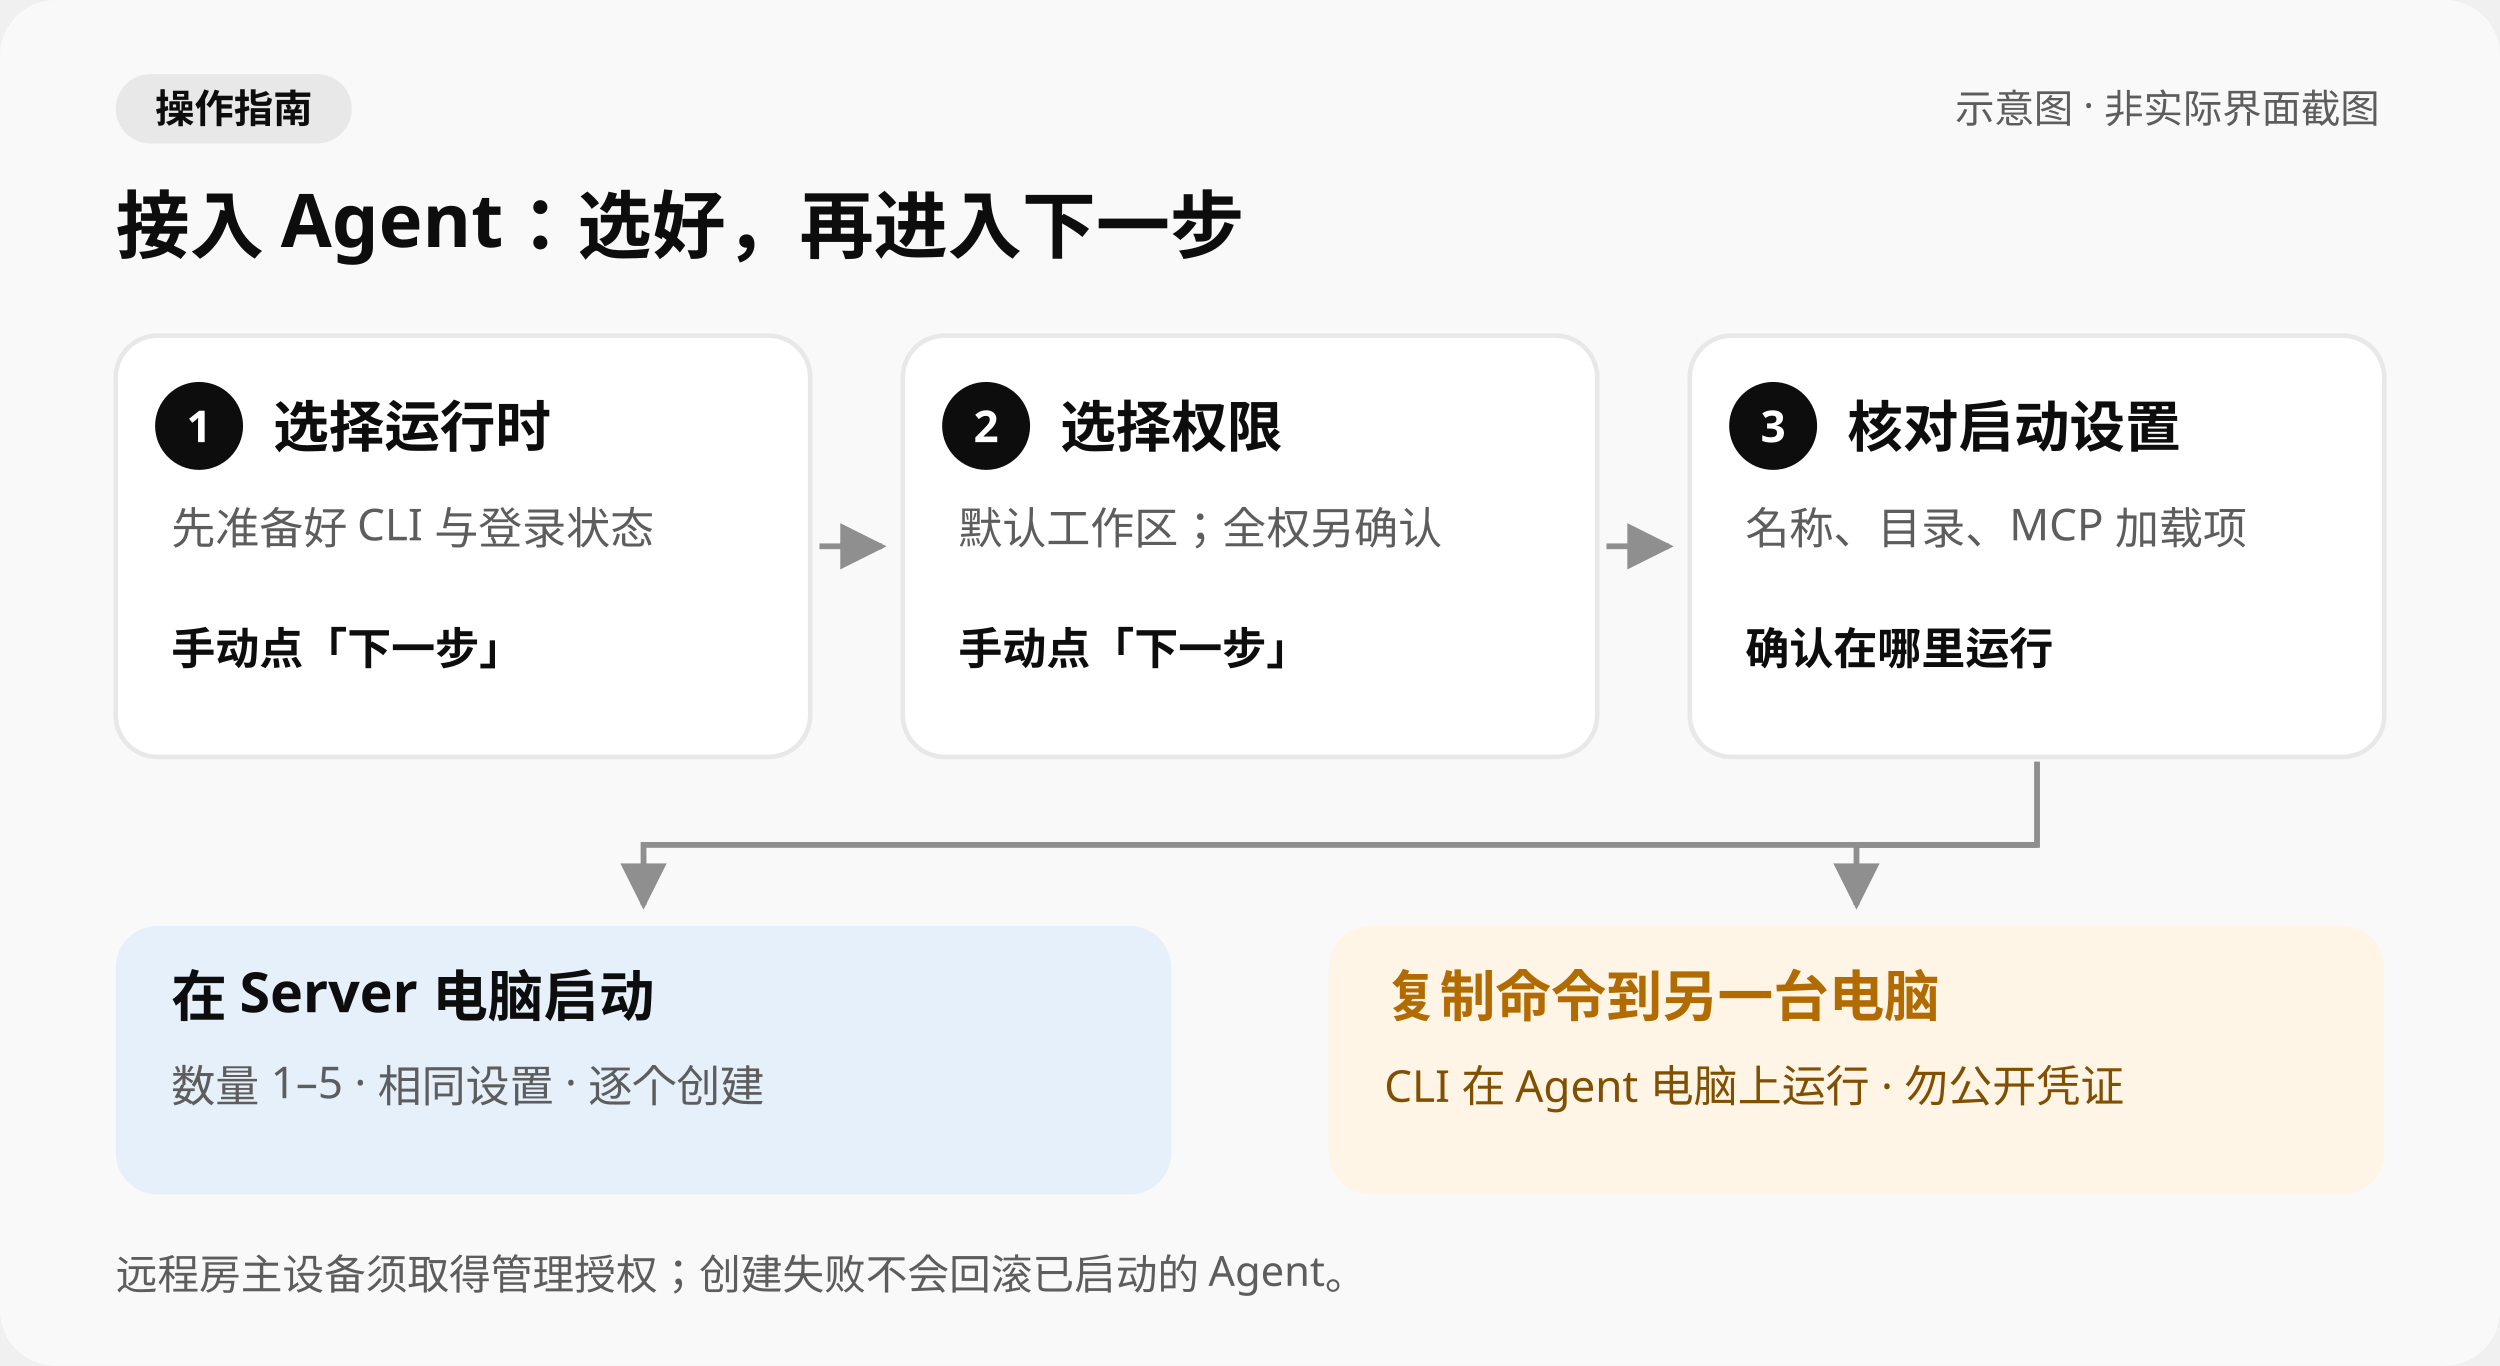
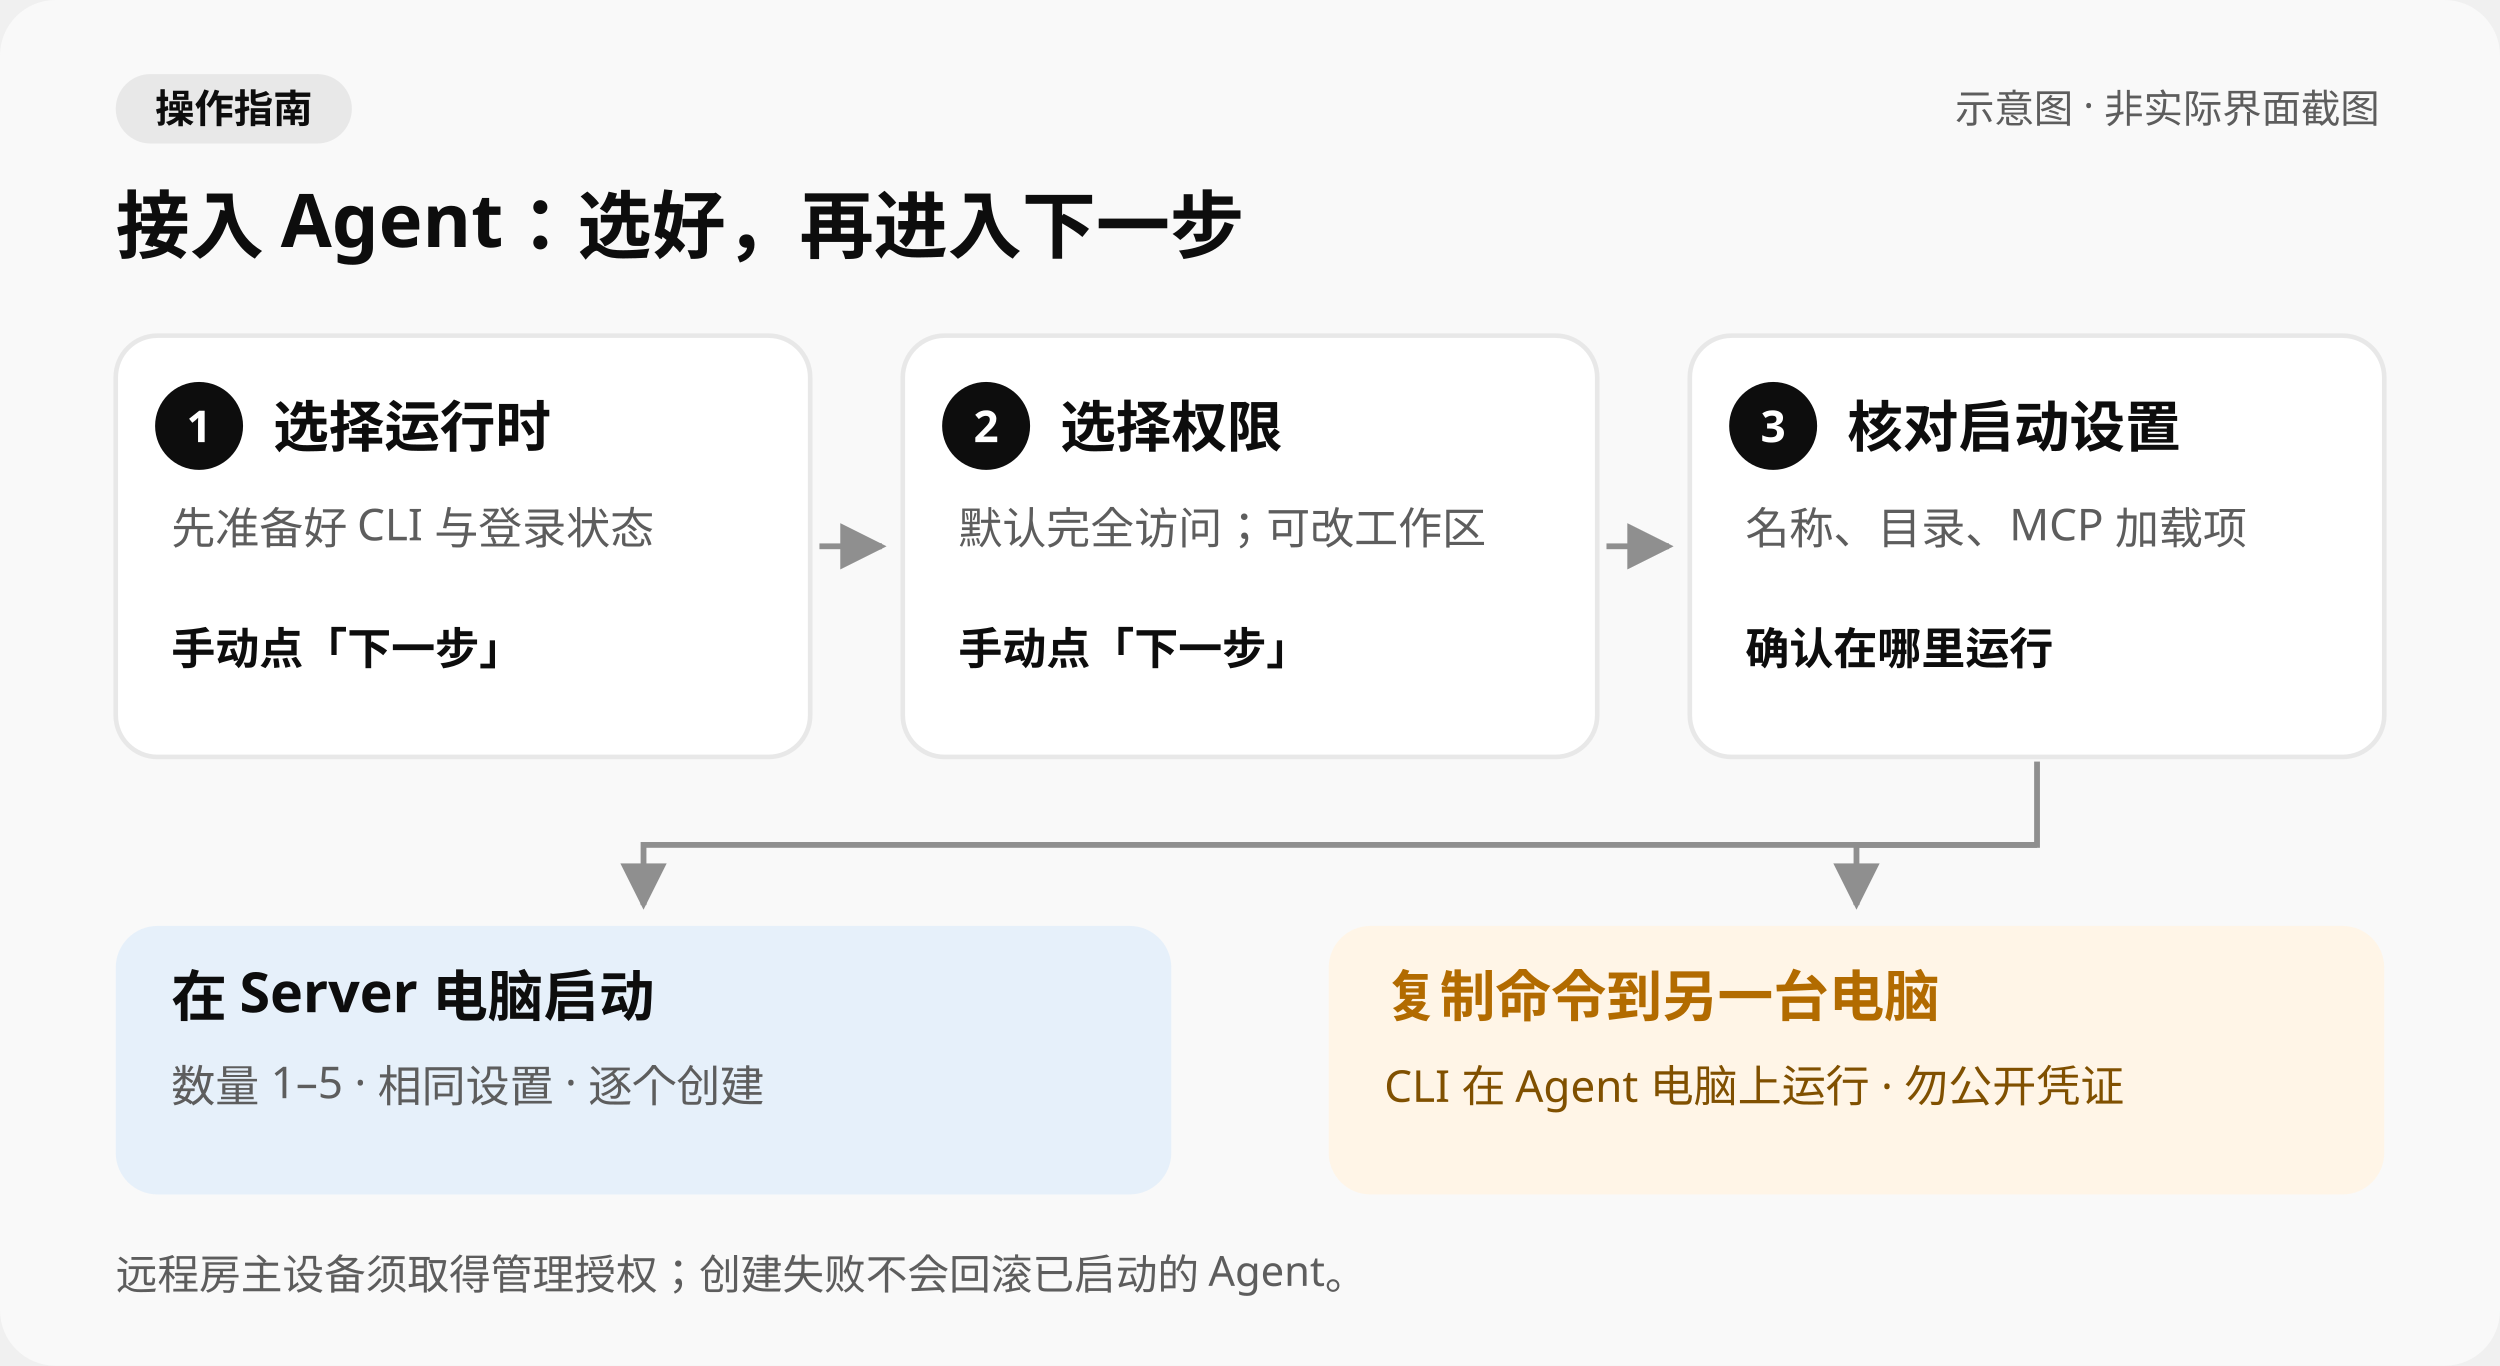
<svg xmlns="http://www.w3.org/2000/svg" width="1080" height="590" viewBox="0 0 1080 590" role="img" aria-labelledby="startup-title startup-desc">
  <defs>
    <marker id="startup-arrow" viewBox="0 0 10 10" refX="9" refY="5" markerWidth="8" markerHeight="8" orient="auto-start-reverse">
      <path d="M 0 0 L 10 5 L 0 10 Z" fill="#8f8f8f" />
    </marker>
  </defs>
  <rect width="1080" height="590" rx="24" fill="#f9f9f9" />
  <g font-family="PingFang SC, Microsoft YaHei, system-ui, sans-serif">
    <rect x="50" y="32" width="102" height="30" rx="15" fill="#e8e8e8" />
    <text x="101" y="53" font-size="17" font-weight="700" text-anchor="middle" fill="#0d0d0d">操作指南</text>
    <text x="50" y="109" font-size="32" font-weight="700" fill="#0d0d0d">接入 Agent：选好，再进入下一步</text>
    <text x="1028" y="53" font-size="17" text-anchor="end" fill="#5d5d5d">示意图 · 非实际界面截图</text>
    <g fill="#ffffff" stroke="#e8e8e8" stroke-width="2">
      <rect x="50" y="145" width="300" height="182" rx="18" />
      <rect x="390" y="145" width="300" height="182" rx="18" />
      <rect x="730" y="145" width="300" height="182" rx="18" />
    </g>
    <g fill="#0d0d0d">
      <circle cx="86" cy="184" r="19" />
      <circle cx="426" cy="184" r="19" />
      <circle cx="766" cy="184" r="19" />
    </g>
    <g font-size="19" font-weight="700" fill="#ffffff" text-anchor="middle">
      <text x="86" y="191">1</text>
      <text x="426" y="191">2</text>
      <text x="766" y="191">3</text>
    </g>
    <g font-size="24" font-weight="700" fill="#0d0d0d">
      <text x="118" y="193">选择运行时</text>
      <text x="458" y="193">选择权限</text>
      <text x="798" y="193">核对启动设置</text>
    </g>
    <g font-size="19" fill="#5d5d5d">
      <text x="74" y="235">先准备好 CLI 与登录状态</text>
-       <text x="414" y="235">默认工作区；全权另确认</text>
+       <text x="414" y="235">默认完全访问；可改工作区</text>
      <text x="754" y="235">名称、目录、MCP 加载项</text>
    </g>
    <g font-size="19" font-weight="700" fill="#0d0d0d">
      <text x="74" y="287">手动点「下一步」</text>
      <text x="414" y="287">手动点「下一步」</text>
      <text x="754" y="287">确认在哪里运行</text>
    </g>
    <g fill="none" stroke="#8f8f8f" stroke-width="2.5" marker-end="url(#startup-arrow)">
      <path d="M 354 236 H 381" />
      <path d="M 694 236 H 721" />
      <path d="M 880 329 V 365 H 278 V 391" />
      <path d="M 880 365 H 802 V 391" />
    </g>
    <rect x="50" y="400" width="456" height="116" rx="18" fill="#e6f0fa" />
    <rect x="574" y="400" width="456" height="116" rx="18" fill="#fff5e7" />
    <text x="74" y="439" font-size="24" font-weight="700" fill="#0d0d0d">在 Server 电脑启动</text>
    <text x="74" y="476" font-size="19" fill="#5d5d5d">数量 1–5 · 相同设置 · 逐个创建</text>
    <text x="598" y="439" font-size="24" font-weight="700" fill="#b26b00">复制命令到另一台电脑</text>
    <text x="598" y="476" font-size="19" fill="#805000">CLI 在 Agent 电脑上运行 · 勿公开凭证</text>
    <text x="50" y="557" font-size="18" fill="#5d5d5d">远程房主设备须取得管理授权；创建失败不会回滚已启动的 Agent。</text>
  </g>
</svg>
